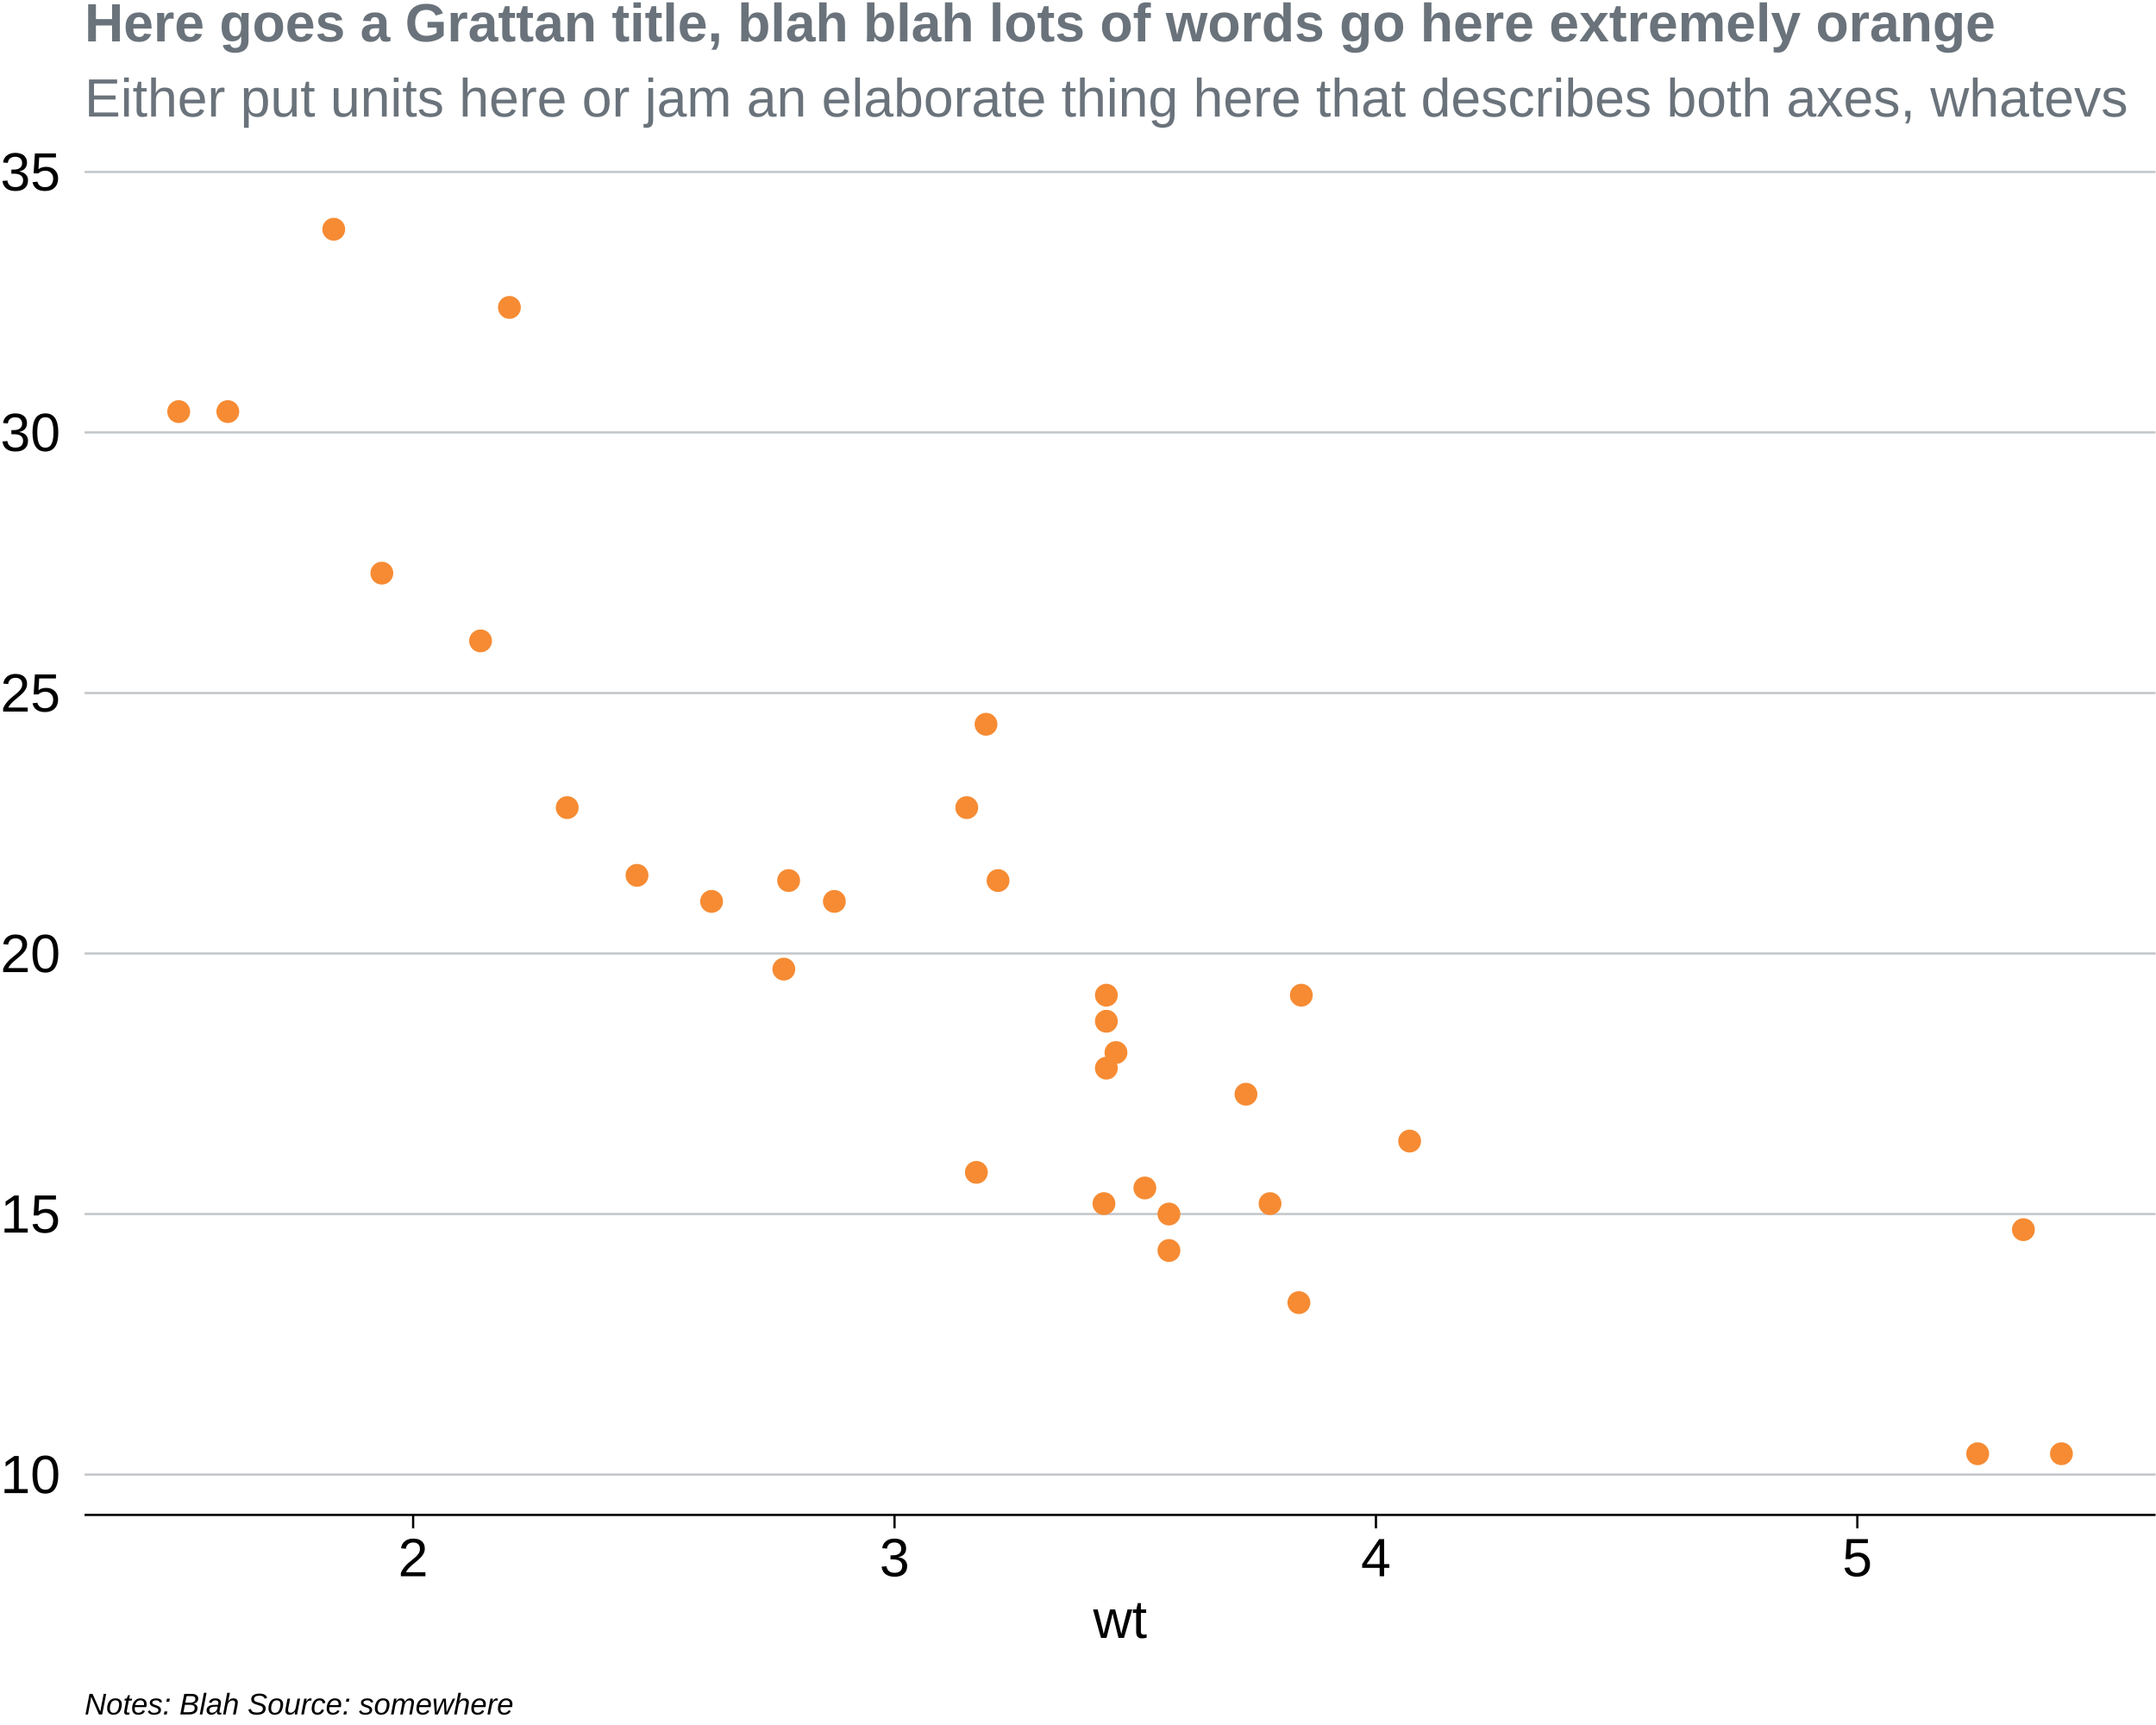
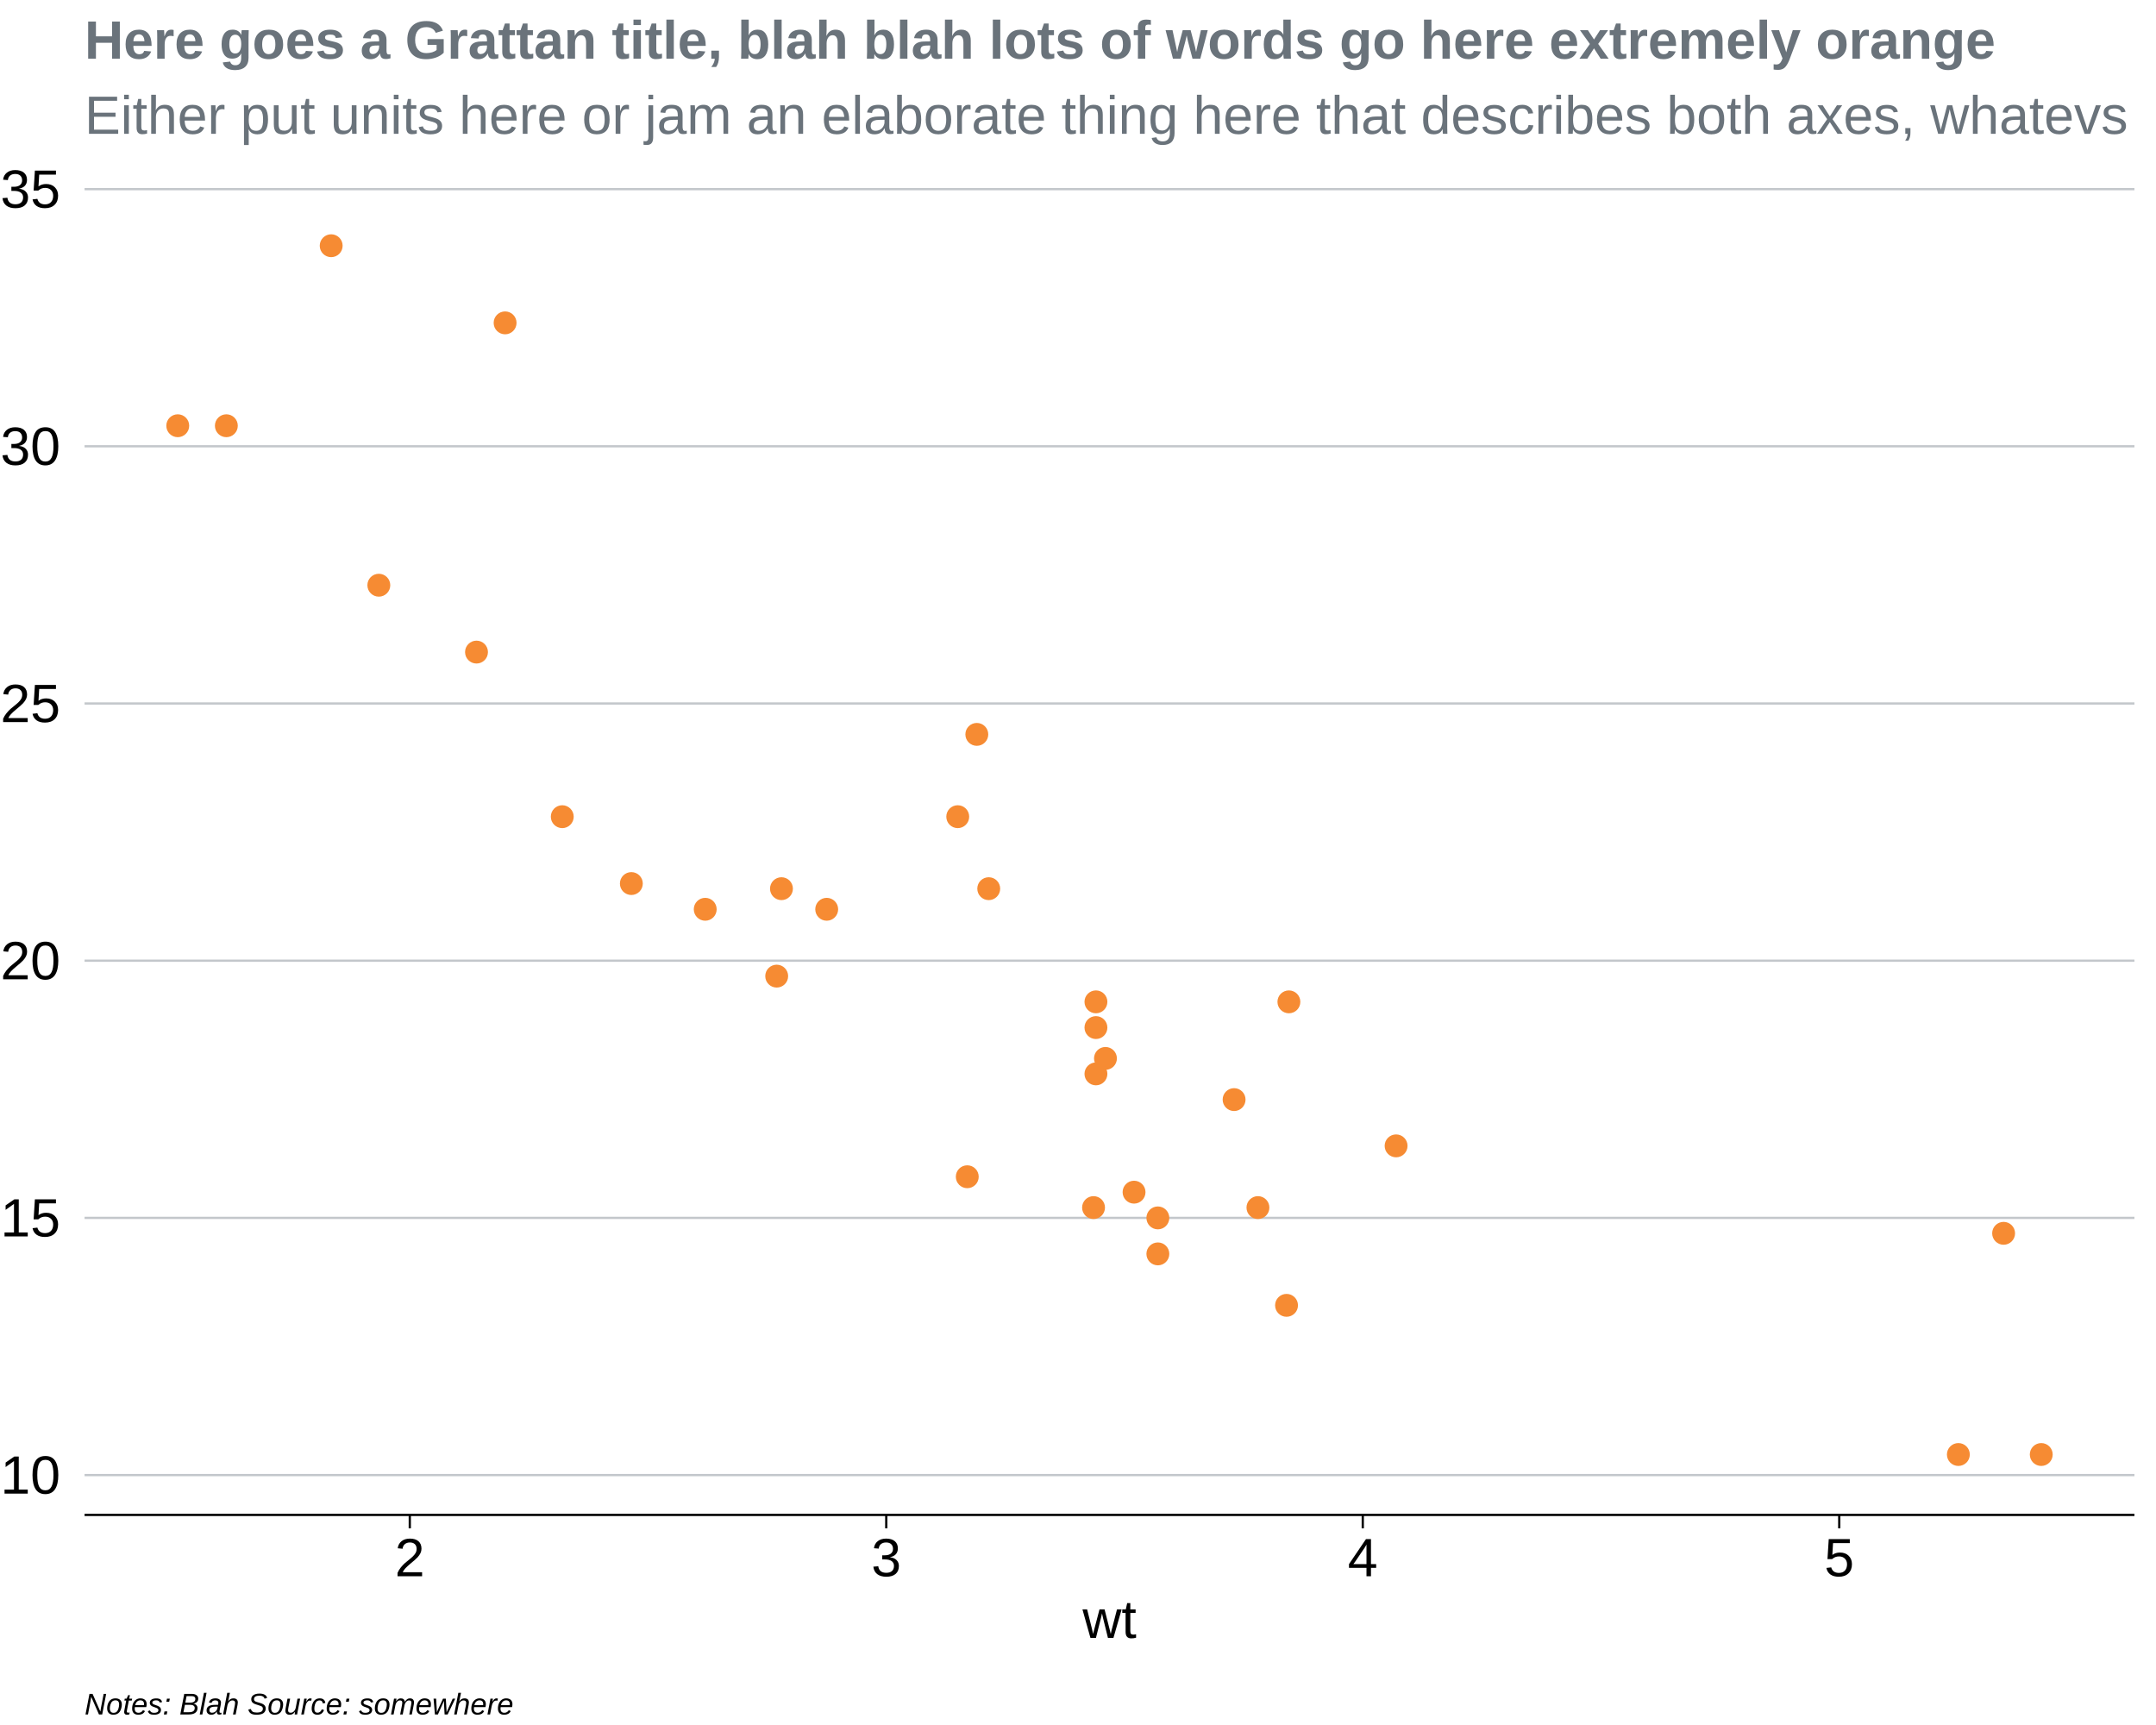
<svg xmlns="http://www.w3.org/2000/svg" viewBox="0 0 720.00 576.00">
  <defs>
    <style type="text/css">
    line, polyline, polygon, path, rect, circle {
      fill: none;
      stroke: #000000;
      stroke-linecap: round;
      stroke-linejoin: round;
      stroke-miterlimit: 10.00;
    }
  </style>
  </defs>
  <rect width="100%" height="100%" style="stroke: none; fill: #FFFFFF;" />
  <rect x="0.00" y="0.00" width="720.00" height="576.00" style="stroke-width: 1.75; stroke: none; fill: #FFFFFF;" />
  <defs>
-     <clipPath id="cpMjguMjR8NzE5Ljg2fDUwNS44Nnw1Ni4xMQ==">
-       <rect x="28.24" y="56.11" width="691.61" height="449.75" />
+     <clipPath id="cpMjguMjR8NzEyLjgwfDUwNS44Nnw2MS44Nw==">
+       <rect x="28.24" y="61.87" width="684.56" height="443.99" />
    </clipPath>
  </defs>
-   <rect x="28.24" y="56.11" width="691.61" height="449.75" style="stroke-width: 1.75; stroke: none; fill: #FFFFFF;" clip-path="url(#cpMjguMjR8NzE5Ljg2fDUwNS44Nnw1Ni4xMQ==)" />
-   <polyline points="28.24,492.38 719.86,492.38 " style="stroke-width: 0.75; stroke: #C3C7CB; stroke-linecap: butt;" clip-path="url(#cpMjguMjR8NzE5Ljg2fDUwNS44Nnw1Ni4xMQ==)" />
-   <polyline points="28.24,405.38 719.86,405.38 " style="stroke-width: 0.75; stroke: #C3C7CB; stroke-linecap: butt;" clip-path="url(#cpMjguMjR8NzE5Ljg2fDUwNS44Nnw1Ni4xMQ==)" />
-   <polyline points="28.24,318.39 719.86,318.39 " style="stroke-width: 0.75; stroke: #C3C7CB; stroke-linecap: butt;" clip-path="url(#cpMjguMjR8NzE5Ljg2fDUwNS44Nnw1Ni4xMQ==)" />
-   <polyline points="28.24,231.40 719.86,231.40 " style="stroke-width: 0.75; stroke: #C3C7CB; stroke-linecap: butt;" clip-path="url(#cpMjguMjR8NzE5Ljg2fDUwNS44Nnw1Ni4xMQ==)" />
-   <polyline points="28.24,144.40 719.86,144.40 " style="stroke-width: 0.75; stroke: #C3C7CB; stroke-linecap: butt;" clip-path="url(#cpMjguMjR8NzE5Ljg2fDUwNS44Nnw1Ni4xMQ==)" />
-   <polyline points="28.24,57.41 719.86,57.41 " style="stroke-width: 0.75; stroke: #C3C7CB; stroke-linecap: butt;" clip-path="url(#cpMjguMjR8NzE5Ljg2fDUwNS44Nnw1Ni4xMQ==)" />
-   <circle cx="237.64" cy="300.99" r="2.60pt" style="stroke-width: 0.71; stroke: #F68B33; fill: #F68B33;" clip-path="url(#cpMjguMjR8NzE5Ljg2fDUwNS44Nnw1Ni4xMQ==)" />
-   <circle cx="278.64" cy="300.99" r="2.60pt" style="stroke-width: 0.71; stroke: #F68B33; fill: #F68B33;" clip-path="url(#cpMjguMjR8NzE5Ljg2fDUwNS44Nnw1Ni4xMQ==)" />
-   <circle cx="189.42" cy="269.67" r="2.60pt" style="stroke-width: 0.71; stroke: #F68B33; fill: #F68B33;" clip-path="url(#cpMjguMjR8NzE5Ljg2fDUwNS44Nnw1Ni4xMQ==)" />
-   <circle cx="333.30" cy="294.03" r="2.60pt" style="stroke-width: 0.71; stroke: #F68B33; fill: #F68B33;" clip-path="url(#cpMjguMjR8NzE5Ljg2fDUwNS44Nnw1Ni4xMQ==)" />
-   <circle cx="369.47" cy="341.01" r="2.60pt" style="stroke-width: 0.71; stroke: #F68B33; fill: #F68B33;" clip-path="url(#cpMjguMjR8NzE5Ljg2fDUwNS44Nnw1Ni4xMQ==)" />
-   <circle cx="372.68" cy="351.45" r="2.60pt" style="stroke-width: 0.71; stroke: #F68B33; fill: #F68B33;" clip-path="url(#cpMjguMjR8NzE5Ljg2fDUwNS44Nnw1Ni4xMQ==)" />
-   <circle cx="390.37" cy="417.56" r="2.60pt" style="stroke-width: 0.71; stroke: #F68B33; fill: #F68B33;" clip-path="url(#cpMjguMjR8NzE5Ljg2fDUwNS44Nnw1Ni4xMQ==)" />
-   <circle cx="329.28" cy="241.84" r="2.60pt" style="stroke-width: 0.71; stroke: #F68B33; fill: #F68B33;" clip-path="url(#cpMjguMjR8NzE5Ljg2fDUwNS44Nnw1Ni4xMQ==)" />
-   <circle cx="322.85" cy="269.67" r="2.60pt" style="stroke-width: 0.71; stroke: #F68B33; fill: #F68B33;" clip-path="url(#cpMjguMjR8NzE5Ljg2fDUwNS44Nnw1Ni4xMQ==)" />
-   <circle cx="369.47" cy="332.31" r="2.60pt" style="stroke-width: 0.71; stroke: #F68B33; fill: #F68B33;" clip-path="url(#cpMjguMjR8NzE5Ljg2fDUwNS44Nnw1Ni4xMQ==)" />
-   <circle cx="369.47" cy="356.67" r="2.60pt" style="stroke-width: 0.71; stroke: #F68B33; fill: #F68B33;" clip-path="url(#cpMjguMjR8NzE5Ljg2fDUwNS44Nnw1Ni4xMQ==)" />
-   <circle cx="470.75" cy="381.02" r="2.60pt" style="stroke-width: 0.71; stroke: #F68B33; fill: #F68B33;" clip-path="url(#cpMjguMjR8NzE5Ljg2fDUwNS44Nnw1Ni4xMQ==)" />
-   <circle cx="416.09" cy="365.37" r="2.60pt" style="stroke-width: 0.71; stroke: #F68B33; fill: #F68B33;" clip-path="url(#cpMjguMjR8NzE5Ljg2fDUwNS44Nnw1Ni4xMQ==)" />
-   <circle cx="424.13" cy="401.90" r="2.60pt" style="stroke-width: 0.71; stroke: #F68B33; fill: #F68B33;" clip-path="url(#cpMjguMjR8NzE5Ljg2fDUwNS44Nnw1Ni4xMQ==)" />
-   <circle cx="660.45" cy="485.42" r="2.60pt" style="stroke-width: 0.71; stroke: #F68B33; fill: #F68B33;" clip-path="url(#cpMjguMjR8NzE5Ljg2fDUwNS44Nnw1Ni4xMQ==)" />
-   <circle cx="688.42" cy="485.42" r="2.60pt" style="stroke-width: 0.71; stroke: #F68B33; fill: #F68B33;" clip-path="url(#cpMjguMjR8NzE5Ljg2fDUwNS44Nnw1Ni4xMQ==)" />
-   <circle cx="675.72" cy="410.60" r="2.60pt" style="stroke-width: 0.71; stroke: #F68B33; fill: #F68B33;" clip-path="url(#cpMjguMjR8NzE5Ljg2fDUwNS44Nnw1Ni4xMQ==)" />
-   <circle cx="170.12" cy="102.65" r="2.60pt" style="stroke-width: 0.71; stroke: #F68B33; fill: #F68B33;" clip-path="url(#cpMjguMjR8NzE5Ljg2fDUwNS44Nnw1Ni4xMQ==)" />
-   <circle cx="76.08" cy="137.44" r="2.60pt" style="stroke-width: 0.71; stroke: #F68B33; fill: #F68B33;" clip-path="url(#cpMjguMjR8NzE5Ljg2fDUwNS44Nnw1Ni4xMQ==)" />
-   <circle cx="111.45" cy="76.55" r="2.60pt" style="stroke-width: 0.71; stroke: #F68B33; fill: #F68B33;" clip-path="url(#cpMjguMjR8NzE5Ljg2fDUwNS44Nnw1Ni4xMQ==)" />
-   <circle cx="212.73" cy="292.29" r="2.60pt" style="stroke-width: 0.71; stroke: #F68B33; fill: #F68B33;" clip-path="url(#cpMjguMjR8NzE5Ljg2fDUwNS44Nnw1Ni4xMQ==)" />
-   <circle cx="382.33" cy="396.68" r="2.60pt" style="stroke-width: 0.71; stroke: #F68B33; fill: #F68B33;" clip-path="url(#cpMjguMjR8NzE5Ljg2fDUwNS44Nnw1Ni4xMQ==)" />
-   <circle cx="368.66" cy="401.90" r="2.60pt" style="stroke-width: 0.71; stroke: #F68B33; fill: #F68B33;" clip-path="url(#cpMjguMjR8NzE5Ljg2fDUwNS44Nnw1Ni4xMQ==)" />
-   <circle cx="433.77" cy="434.96" r="2.60pt" style="stroke-width: 0.71; stroke: #F68B33; fill: #F68B33;" clip-path="url(#cpMjguMjR8NzE5Ljg2fDUwNS44Nnw1Ni4xMQ==)" />
-   <circle cx="434.58" cy="332.31" r="2.60pt" style="stroke-width: 0.71; stroke: #F68B33; fill: #F68B33;" clip-path="url(#cpMjguMjR8NzE5Ljg2fDUwNS44Nnw1Ni4xMQ==)" />
-   <circle cx="127.52" cy="191.38" r="2.60pt" style="stroke-width: 0.71; stroke: #F68B33; fill: #F68B33;" clip-path="url(#cpMjguMjR8NzE5Ljg2fDUwNS44Nnw1Ni4xMQ==)" />
-   <circle cx="160.48" cy="214.00" r="2.60pt" style="stroke-width: 0.71; stroke: #F68B33; fill: #F68B33;" clip-path="url(#cpMjguMjR8NzE5Ljg2fDUwNS44Nnw1Ni4xMQ==)" />
-   <circle cx="59.68" cy="137.44" r="2.60pt" style="stroke-width: 0.71; stroke: #F68B33; fill: #F68B33;" clip-path="url(#cpMjguMjR8NzE5Ljg2fDUwNS44Nnw1Ni4xMQ==)" />
-   <circle cx="326.06" cy="391.46" r="2.60pt" style="stroke-width: 0.71; stroke: #F68B33; fill: #F68B33;" clip-path="url(#cpMjguMjR8NzE5Ljg2fDUwNS44Nnw1Ni4xMQ==)" />
-   <circle cx="261.76" cy="323.61" r="2.60pt" style="stroke-width: 0.71; stroke: #F68B33; fill: #F68B33;" clip-path="url(#cpMjguMjR8NzE5Ljg2fDUwNS44Nnw1Ni4xMQ==)" />
-   <circle cx="390.37" cy="405.38" r="2.60pt" style="stroke-width: 0.71; stroke: #F68B33; fill: #F68B33;" clip-path="url(#cpMjguMjR8NzE5Ljg2fDUwNS44Nnw1Ni4xMQ==)" />
-   <circle cx="263.37" cy="294.03" r="2.60pt" style="stroke-width: 0.71; stroke: #F68B33; fill: #F68B33;" clip-path="url(#cpMjguMjR8NzE5Ljg2fDUwNS44Nnw1Ni4xMQ==)" />
+   <rect x="28.24" y="61.87" width="684.56" height="443.99" style="stroke-width: 1.75; stroke: none; fill: #FFFFFF;" clip-path="url(#cpMjguMjR8NzEyLjgwfDUwNS44Nnw2MS44Nw==)" />
+   <polyline points="28.24,492.55 712.80,492.55 " style="stroke-width: 0.75; stroke: #C3C7CB; stroke-linecap: butt;" clip-path="url(#cpMjguMjR8NzEyLjgwfDUwNS44Nnw2MS44Nw==)" />
+   <polyline points="28.24,406.67 712.80,406.67 " style="stroke-width: 0.75; stroke: #C3C7CB; stroke-linecap: butt;" clip-path="url(#cpMjguMjR8NzEyLjgwfDUwNS44Nnw2MS44Nw==)" />
+   <polyline points="28.24,320.79 712.80,320.79 " style="stroke-width: 0.75; stroke: #C3C7CB; stroke-linecap: butt;" clip-path="url(#cpMjguMjR8NzEyLjgwfDUwNS44Nnw2MS44Nw==)" />
+   <polyline points="28.24,234.91 712.80,234.91 " style="stroke-width: 0.75; stroke: #C3C7CB; stroke-linecap: butt;" clip-path="url(#cpMjguMjR8NzEyLjgwfDUwNS44Nnw2MS44Nw==)" />
+   <polyline points="28.24,149.03 712.80,149.03 " style="stroke-width: 0.75; stroke: #C3C7CB; stroke-linecap: butt;" clip-path="url(#cpMjguMjR8NzEyLjgwfDUwNS44Nnw2MS44Nw==)" />
+   <polyline points="28.24,63.15 712.80,63.15 " style="stroke-width: 0.75; stroke: #C3C7CB; stroke-linecap: butt;" clip-path="url(#cpMjguMjR8NzEyLjgwfDUwNS44Nnw2MS44Nw==)" />
+   <circle cx="235.51" cy="303.62" r="2.60pt" style="stroke-width: 0.71; stroke: #F68B33; fill: #F68B33;" clip-path="url(#cpMjguMjR8NzEyLjgwfDUwNS44Nnw2MS44Nw==)" />
+   <circle cx="276.08" cy="303.62" r="2.60pt" style="stroke-width: 0.71; stroke: #F68B33; fill: #F68B33;" clip-path="url(#cpMjguMjR8NzEyLjgwfDUwNS44Nnw2MS44Nw==)" />
+   <circle cx="187.77" cy="272.70" r="2.60pt" style="stroke-width: 0.71; stroke: #F68B33; fill: #F68B33;" clip-path="url(#cpMjguMjR8NzEyLjgwfDUwNS44Nnw2MS44Nw==)" />
+   <circle cx="330.19" cy="296.74" r="2.60pt" style="stroke-width: 0.71; stroke: #F68B33; fill: #F68B33;" clip-path="url(#cpMjguMjR8NzEyLjgwfDUwNS44Nnw2MS44Nw==)" />
+   <circle cx="365.99" cy="343.12" r="2.60pt" style="stroke-width: 0.71; stroke: #F68B33; fill: #F68B33;" clip-path="url(#cpMjguMjR8NzEyLjgwfDUwNS44Nnw2MS44Nw==)" />
+   <circle cx="369.17" cy="353.42" r="2.60pt" style="stroke-width: 0.71; stroke: #F68B33; fill: #F68B33;" clip-path="url(#cpMjguMjR8NzEyLjgwfDUwNS44Nnw2MS44Nw==)" />
+   <circle cx="386.67" cy="418.69" r="2.60pt" style="stroke-width: 0.71; stroke: #F68B33; fill: #F68B33;" clip-path="url(#cpMjguMjR8NzEyLjgwfDUwNS44Nnw2MS44Nw==)" />
+   <circle cx="326.21" cy="245.22" r="2.60pt" style="stroke-width: 0.71; stroke: #F68B33; fill: #F68B33;" clip-path="url(#cpMjguMjR8NzEyLjgwfDUwNS44Nnw2MS44Nw==)" />
+   <circle cx="319.84" cy="272.70" r="2.60pt" style="stroke-width: 0.71; stroke: #F68B33; fill: #F68B33;" clip-path="url(#cpMjguMjR8NzEyLjgwfDUwNS44Nnw2MS44Nw==)" />
+   <circle cx="365.99" cy="334.53" r="2.60pt" style="stroke-width: 0.71; stroke: #F68B33; fill: #F68B33;" clip-path="url(#cpMjguMjR8NzEyLjgwfDUwNS44Nnw2MS44Nw==)" />
+   <circle cx="365.99" cy="358.58" r="2.60pt" style="stroke-width: 0.71; stroke: #F68B33; fill: #F68B33;" clip-path="url(#cpMjguMjR8NzEyLjgwfDUwNS44Nnw2MS44Nw==)" />
+   <circle cx="466.23" cy="382.62" r="2.60pt" style="stroke-width: 0.71; stroke: #F68B33; fill: #F68B33;" clip-path="url(#cpMjguMjR8NzEyLjgwfDUwNS44Nnw2MS44Nw==)" />
+   <circle cx="412.13" cy="367.17" r="2.60pt" style="stroke-width: 0.71; stroke: #F68B33; fill: #F68B33;" clip-path="url(#cpMjguMjR8NzEyLjgwfDUwNS44Nnw2MS44Nw==)" />
+   <circle cx="420.09" cy="403.23" r="2.60pt" style="stroke-width: 0.71; stroke: #F68B33; fill: #F68B33;" clip-path="url(#cpMjguMjR8NzEyLjgwfDUwNS44Nnw2MS44Nw==)" />
+   <circle cx="654.00" cy="485.68" r="2.60pt" style="stroke-width: 0.71; stroke: #F68B33; fill: #F68B33;" clip-path="url(#cpMjguMjR8NzEyLjgwfDUwNS44Nnw2MS44Nw==)" />
+   <circle cx="681.68" cy="485.68" r="2.60pt" style="stroke-width: 0.71; stroke: #F68B33; fill: #F68B33;" clip-path="url(#cpMjguMjR8NzEyLjgwfDUwNS44Nnw2MS44Nw==)" />
+   <circle cx="669.11" cy="411.82" r="2.60pt" style="stroke-width: 0.71; stroke: #F68B33; fill: #F68B33;" clip-path="url(#cpMjguMjR8NzEyLjgwfDUwNS44Nnw2MS44Nw==)" />
+   <circle cx="168.68" cy="107.81" r="2.60pt" style="stroke-width: 0.71; stroke: #F68B33; fill: #F68B33;" clip-path="url(#cpMjguMjR8NzEyLjgwfDUwNS44Nnw2MS44Nw==)" />
+   <circle cx="75.59" cy="142.16" r="2.60pt" style="stroke-width: 0.71; stroke: #F68B33; fill: #F68B33;" clip-path="url(#cpMjguMjR8NzEyLjgwfDUwNS44Nnw2MS44Nw==)" />
+   <circle cx="110.60" cy="82.05" r="2.60pt" style="stroke-width: 0.71; stroke: #F68B33; fill: #F68B33;" clip-path="url(#cpMjguMjR8NzEyLjgwfDUwNS44Nnw2MS44Nw==)" />
+   <circle cx="210.84" cy="295.03" r="2.60pt" style="stroke-width: 0.71; stroke: #F68B33; fill: #F68B33;" clip-path="url(#cpMjguMjR8NzEyLjgwfDUwNS44Nnw2MS44Nw==)" />
+   <circle cx="378.72" cy="398.08" r="2.60pt" style="stroke-width: 0.71; stroke: #F68B33; fill: #F68B33;" clip-path="url(#cpMjguMjR8NzEyLjgwfDUwNS44Nnw2MS44Nw==)" />
+   <circle cx="365.19" cy="403.23" r="2.60pt" style="stroke-width: 0.71; stroke: #F68B33; fill: #F68B33;" clip-path="url(#cpMjguMjR8NzEyLjgwfDUwNS44Nnw2MS44Nw==)" />
+   <circle cx="429.64" cy="435.87" r="2.60pt" style="stroke-width: 0.71; stroke: #F68B33; fill: #F68B33;" clip-path="url(#cpMjguMjR8NzEyLjgwfDUwNS44Nnw2MS44Nw==)" />
+   <circle cx="430.43" cy="334.53" r="2.60pt" style="stroke-width: 0.71; stroke: #F68B33; fill: #F68B33;" clip-path="url(#cpMjguMjR8NzEyLjgwfDUwNS44Nnw2MS44Nw==)" />
+   <circle cx="126.51" cy="195.41" r="2.60pt" style="stroke-width: 0.71; stroke: #F68B33; fill: #F68B33;" clip-path="url(#cpMjguMjR8NzEyLjgwfDUwNS44Nnw2MS44Nw==)" />
+   <circle cx="159.13" cy="217.74" r="2.60pt" style="stroke-width: 0.71; stroke: #F68B33; fill: #F68B33;" clip-path="url(#cpMjguMjR8NzEyLjgwfDUwNS44Nnw2MS44Nw==)" />
+   <circle cx="59.36" cy="142.16" r="2.60pt" style="stroke-width: 0.71; stroke: #F68B33; fill: #F68B33;" clip-path="url(#cpMjguMjR8NzEyLjgwfDUwNS44Nnw2MS44Nw==)" />
+   <circle cx="323.02" cy="392.93" r="2.60pt" style="stroke-width: 0.71; stroke: #F68B33; fill: #F68B33;" clip-path="url(#cpMjguMjR8NzEyLjgwfDUwNS44Nnw2MS44Nw==)" />
+   <circle cx="259.38" cy="325.94" r="2.60pt" style="stroke-width: 0.71; stroke: #F68B33; fill: #F68B33;" clip-path="url(#cpMjguMjR8NzEyLjgwfDUwNS44Nnw2MS44Nw==)" />
+   <circle cx="386.67" cy="406.67" r="2.60pt" style="stroke-width: 0.71; stroke: #F68B33; fill: #F68B33;" clip-path="url(#cpMjguMjR8NzEyLjgwfDUwNS44Nnw2MS44Nw==)" />
+   <circle cx="260.97" cy="296.74" r="2.60pt" style="stroke-width: 0.71; stroke: #F68B33; fill: #F68B33;" clip-path="url(#cpMjguMjR8NzEyLjgwfDUwNS44Nnw2MS44Nw==)" />
  <defs>
    <clipPath id="cpMC4wMHw3MjAuMDB8NTc2LjAwfDAuMDA=">
      <rect x="0.00" y="0.00" width="720.00" height="576.00" />
    </clipPath>
  </defs>
  <g clip-path="url(#cpMC4wMHw3MjAuMDB8NTc2LjAwfDAuMDA=)">
-     <text x="0.14" y="498.57" style="font-size: 18.00px; font-family: Liberation Sans;" textLength="20.03px" lengthAdjust="spacingAndGlyphs">10</text>
+     <text x="0.14" y="498.74" style="font-size: 18.00px; font-family: Liberation Sans;" textLength="20.03px" lengthAdjust="spacingAndGlyphs">10</text>
  </g>
  <g clip-path="url(#cpMC4wMHw3MjAuMDB8NTc2LjAwfDAuMDA=)">
-     <text x="0.14" y="411.58" style="font-size: 18.00px; font-family: Liberation Sans;" textLength="20.03px" lengthAdjust="spacingAndGlyphs">15</text>
+     <text x="0.14" y="412.87" style="font-size: 18.00px; font-family: Liberation Sans;" textLength="20.03px" lengthAdjust="spacingAndGlyphs">15</text>
  </g>
  <g clip-path="url(#cpMC4wMHw3MjAuMDB8NTc2LjAwfDAuMDA=)">
-     <text x="0.14" y="324.59" style="font-size: 18.00px; font-family: Liberation Sans;" textLength="20.03px" lengthAdjust="spacingAndGlyphs">20</text>
+     <text x="0.14" y="326.99" style="font-size: 18.00px; font-family: Liberation Sans;" textLength="20.03px" lengthAdjust="spacingAndGlyphs">20</text>
  </g>
  <g clip-path="url(#cpMC4wMHw3MjAuMDB8NTc2LjAwfDAuMDA=)">
-     <text x="0.14" y="237.59" style="font-size: 18.00px; font-family: Liberation Sans;" textLength="20.03px" lengthAdjust="spacingAndGlyphs">25</text>
+     <text x="0.14" y="241.11" style="font-size: 18.00px; font-family: Liberation Sans;" textLength="20.03px" lengthAdjust="spacingAndGlyphs">25</text>
  </g>
  <g clip-path="url(#cpMC4wMHw3MjAuMDB8NTc2LjAwfDAuMDA=)">
-     <text x="0.14" y="150.60" style="font-size: 18.00px; font-family: Liberation Sans;" textLength="20.03px" lengthAdjust="spacingAndGlyphs">30</text>
+     <text x="0.14" y="155.23" style="font-size: 18.00px; font-family: Liberation Sans;" textLength="20.03px" lengthAdjust="spacingAndGlyphs">30</text>
  </g>
  <g clip-path="url(#cpMC4wMHw3MjAuMDB8NTc2LjAwfDAuMDA=)">
-     <text x="0.14" y="63.61" style="font-size: 18.00px; font-family: Liberation Sans;" textLength="20.03px" lengthAdjust="spacingAndGlyphs">35</text>
+     <text x="0.14" y="69.35" style="font-size: 18.00px; font-family: Liberation Sans;" textLength="20.03px" lengthAdjust="spacingAndGlyphs">35</text>
  </g>
-   <polyline points="28.24,505.86 719.86,505.86 " style="stroke-width: 0.75; stroke-linecap: butt;" clip-path="url(#cpMC4wMHw3MjAuMDB8NTc2LjAwfDAuMDA=)" />
-   <polyline points="137.97,510.34 137.97,505.86 " style="stroke-width: 0.75; stroke-linecap: butt;" clip-path="url(#cpMC4wMHw3MjAuMDB8NTc2LjAwfDAuMDA=)" />
-   <polyline points="298.73,510.34 298.73,505.86 " style="stroke-width: 0.75; stroke-linecap: butt;" clip-path="url(#cpMC4wMHw3MjAuMDB8NTc2LjAwfDAuMDA=)" />
-   <polyline points="459.50,510.34 459.50,505.86 " style="stroke-width: 0.75; stroke-linecap: butt;" clip-path="url(#cpMC4wMHw3MjAuMDB8NTc2LjAwfDAuMDA=)" />
-   <polyline points="620.26,510.34 620.26,505.86 " style="stroke-width: 0.75; stroke-linecap: butt;" clip-path="url(#cpMC4wMHw3MjAuMDB8NTc2LjAwfDAuMDA=)" />
+   <polyline points="28.24,505.86 712.80,505.86 " style="stroke-width: 0.75; stroke-linecap: butt;" clip-path="url(#cpMC4wMHw3MjAuMDB8NTc2LjAwfDAuMDA=)" />
+   <polyline points="136.85,510.34 136.85,505.86 " style="stroke-width: 0.75; stroke-linecap: butt;" clip-path="url(#cpMC4wMHw3MjAuMDB8NTc2LjAwfDAuMDA=)" />
+   <polyline points="295.97,510.34 295.97,505.86 " style="stroke-width: 0.75; stroke-linecap: butt;" clip-path="url(#cpMC4wMHw3MjAuMDB8NTc2LjAwfDAuMDA=)" />
+   <polyline points="455.10,510.34 455.10,505.86 " style="stroke-width: 0.75; stroke-linecap: butt;" clip-path="url(#cpMC4wMHw3MjAuMDB8NTc2LjAwfDAuMDA=)" />
+   <polyline points="614.22,510.34 614.22,505.86 " style="stroke-width: 0.75; stroke-linecap: butt;" clip-path="url(#cpMC4wMHw3MjAuMDB8NTc2LjAwfDAuMDA=)" />
  <g clip-path="url(#cpMC4wMHw3MjAuMDB8NTc2LjAwfDAuMDA=)">
-     <text x="132.96" y="526.32" style="font-size: 18.00px; font-family: Liberation Sans;" textLength="10.02px" lengthAdjust="spacingAndGlyphs">2</text>
+     <text x="131.85" y="526.32" style="font-size: 18.00px; font-family: Liberation Sans;" textLength="10.02px" lengthAdjust="spacingAndGlyphs">2</text>
  </g>
  <g clip-path="url(#cpMC4wMHw3MjAuMDB8NTc2LjAwfDAuMDA=)">
-     <text x="293.73" y="526.32" style="font-size: 18.00px; font-family: Liberation Sans;" textLength="10.02px" lengthAdjust="spacingAndGlyphs">3</text>
+     <text x="290.97" y="526.32" style="font-size: 18.00px; font-family: Liberation Sans;" textLength="10.02px" lengthAdjust="spacingAndGlyphs">3</text>
  </g>
  <g clip-path="url(#cpMC4wMHw3MjAuMDB8NTc2LjAwfDAuMDA=)">
-     <text x="454.49" y="526.32" style="font-size: 18.00px; font-family: Liberation Sans;" textLength="10.02px" lengthAdjust="spacingAndGlyphs">4</text>
+     <text x="450.09" y="526.32" style="font-size: 18.00px; font-family: Liberation Sans;" textLength="10.02px" lengthAdjust="spacingAndGlyphs">4</text>
  </g>
  <g clip-path="url(#cpMC4wMHw3MjAuMDB8NTc2LjAwfDAuMDA=)">
-     <text x="615.25" y="526.32" style="font-size: 18.00px; font-family: Liberation Sans;" textLength="10.02px" lengthAdjust="spacingAndGlyphs">5</text>
+     <text x="609.21" y="526.32" style="font-size: 18.00px; font-family: Liberation Sans;" textLength="10.02px" lengthAdjust="spacingAndGlyphs">5</text>
  </g>
  <g clip-path="url(#cpMC4wMHw3MjAuMDB8NTc2LjAwfDAuMDA=)">
-     <text x="365.05" y="546.93" style="font-size: 18.00px; font-family: Liberation Sans;" textLength="18.00px" lengthAdjust="spacingAndGlyphs">wt</text>
+     <text x="361.52" y="546.93" style="font-size: 18.00px; font-family: Liberation Sans;" textLength="18.00px" lengthAdjust="spacingAndGlyphs">wt</text>
  </g>
  <g clip-path="url(#cpMC4wMHw3MjAuMDB8NTc2LjAwfDAuMDA=)">
-     <text x="28.24" y="38.92" style="font-size: 18.00px; fill: #6A737B; font-family: Liberation Sans;" textLength="682.61px" lengthAdjust="spacingAndGlyphs">Either put units here or jam an elaborate thing here that describes both axes, whatevs</text>
+     <text x="28.24" y="44.68" style="font-size: 18.00px; fill: #6A737B; font-family: Liberation Sans;" textLength="682.61px" lengthAdjust="spacingAndGlyphs">Either put units here or jam an elaborate thing here that describes both axes, whatevs</text>
  </g>
  <g clip-path="url(#cpMC4wMHw3MjAuMDB8NTc2LjAwfDAuMDA=)">
-     <text x="28.24" y="13.83" style="font-size: 18.00px; font-weight: bold; fill: #6A737B; font-family: Liberation Sans;" textLength="638.33px" lengthAdjust="spacingAndGlyphs">Here goes a Grattan title, blah blah lots of words go here extremely orange</text>
+     <text x="28.24" y="19.59" style="font-size: 18.00px; font-weight: bold; fill: #6A737B; font-family: Liberation Sans;" textLength="638.33px" lengthAdjust="spacingAndGlyphs">Here goes a Grattan title, blah blah lots of words go here extremely orange</text>
  </g>
  <g clip-path="url(#cpMC4wMHw3MjAuMDB8NTc2LjAwfDAuMDA=)">
    <text x="28.24" y="572.48" style="font-size: 9.99px; font-style: italic; font-family: Liberation Sans;" textLength="143.16px" lengthAdjust="spacingAndGlyphs">Notes: Blah Source: somewhere</text>
  </g>
</svg>
